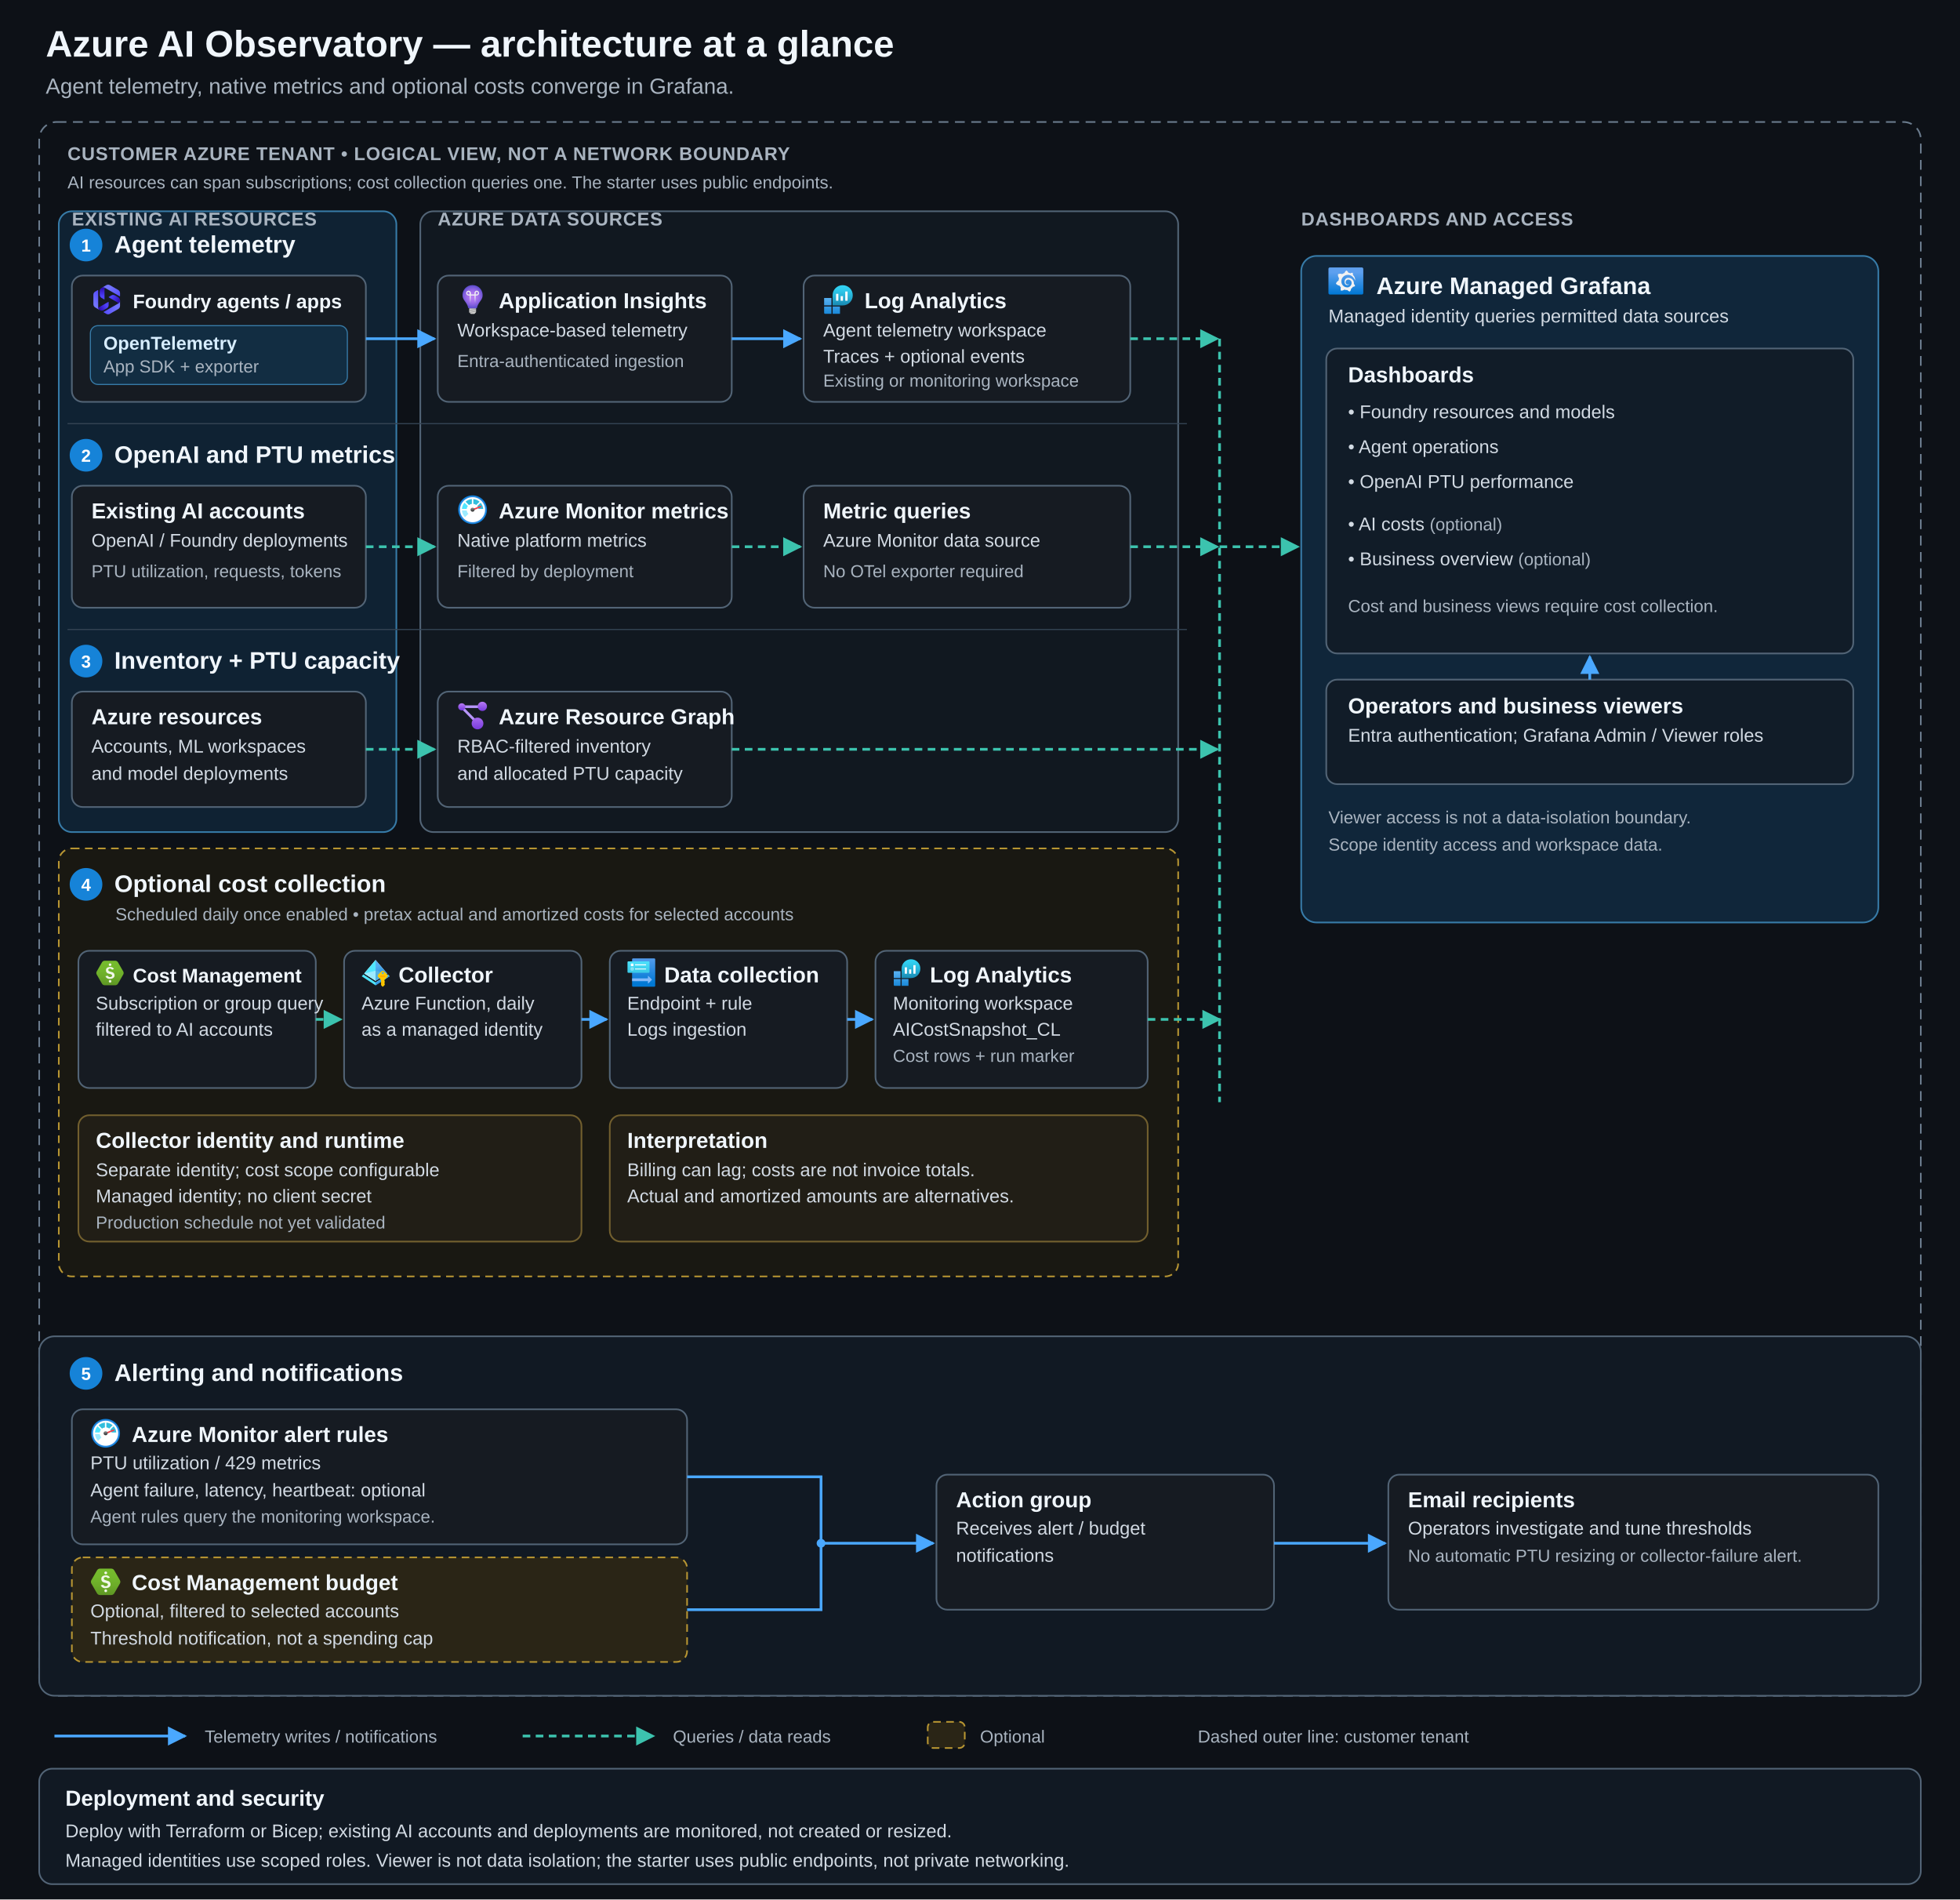
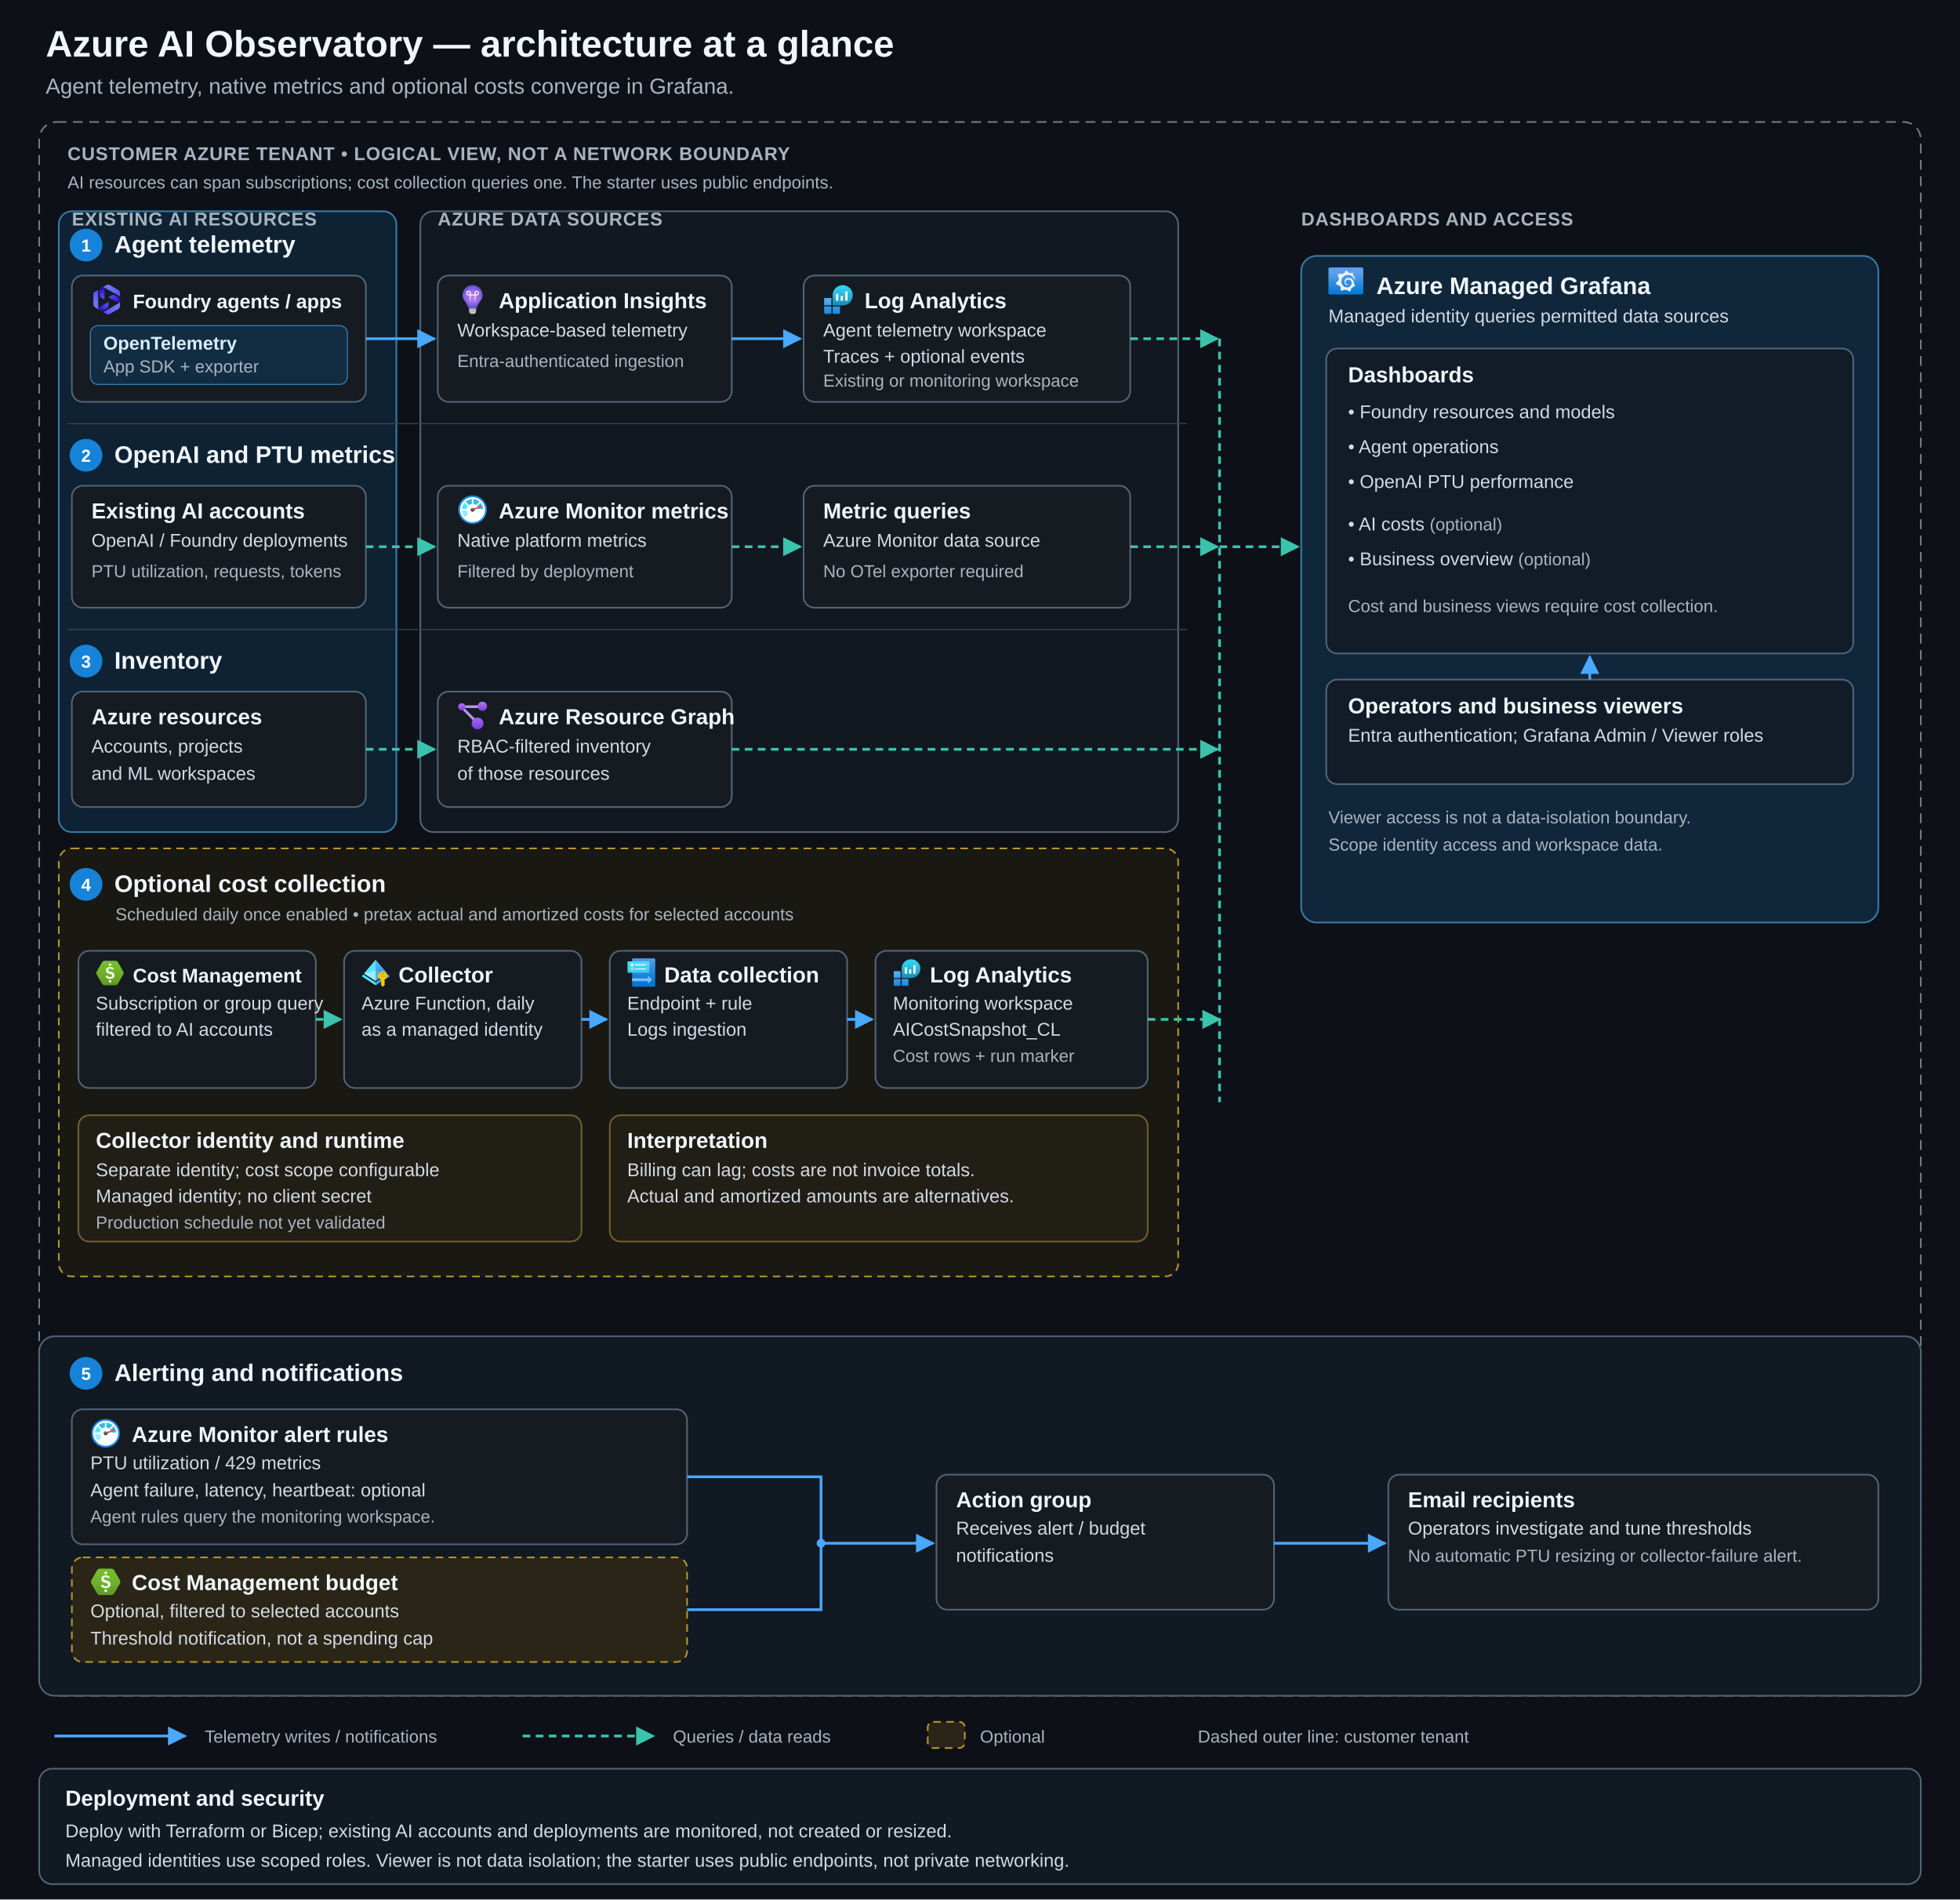
<svg xmlns="http://www.w3.org/2000/svg" width="1800" height="1744" viewBox="0 0 1800 1744" role="img" aria-labelledby="title description" style="max-width:100%;height:auto">
  <defs>
    <marker id="arrow" viewBox="0 0 10 10" refX="9" refY="5" markerWidth="7" markerHeight="7" orient="auto">
      <path d="M0 0L10 5L0 10z" fill="#4aa8ff" />
    </marker>
    <marker id="arrow-teal" viewBox="0 0 10 10" refX="9" refY="5" markerWidth="7" markerHeight="7" orient="auto">
      <path d="M0 0L10 5L0 10z" fill="#3cc3ae" />
    </marker>
    <style>
      text { font-family: "Segoe UI", Arial, sans-serif; fill: #f0f6fc; }
      .title { font-size: 34px; font-weight: 600; }
      .subtitle { font-size: 20px; fill: #a9b4c0; }
      .section { font-size: 22px; font-weight: 600; }
      .section-small { font-size: 17px; font-weight: 700; fill: #a9b4c0; letter-spacing: 0.6px; }
      .name { font-size: 20px; font-weight: 600; }
      .body { font-size: 17px; fill: #d2dae3; }
      .small { font-size: 16px; fill: #a9b4c0; }
      .label { font-size: 15px; font-weight: 600; fill: #a9b4c0; }
      .num { font-size: 16px; font-weight: 700; fill: #fff; text-anchor: middle; }
      .box { fill: #161b22; stroke: #526476; stroke-width: 1.5; }
      .source-group { fill: #0f2233; stroke: #377ba8; stroke-width: 1.5; }
      .data-group { fill: #111820; stroke: #526476; stroke-width: 1.5; }
      .optional { fill: #2a2516; stroke: #b79532; stroke-width: 1.5; stroke-dasharray: 7 5; }
      .flow { fill: none; stroke: #4aa8ff; stroke-width: 2.5; marker-end: url(#arrow); }
      .data { fill: none; stroke: #3cc3ae; stroke-width: 2.5; stroke-dasharray: 7 5; marker-end: url(#arrow-teal); }
      .bus { fill: none; stroke: #3cc3ae; stroke-width: 2.5; stroke-dasharray: 7 5; }
      .divider { stroke: #344454; stroke-width: 1; }
    </style>
  </defs>
  <rect width="1800" height="1744" fill="#0d1117" />
  <text x="42" y="52" class="title">Azure AI Observatory — architecture at a glance</text>
  <text x="42" y="86" class="subtitle">Agent telemetry, native metrics and optional costs converge in Grafana.</text>
  <rect x="36" y="112" width="1728" height="1445" rx="16" fill="#0d1117" stroke="#6b7c8e" stroke-width="1.5" stroke-dasharray="9 6" />
  <text x="62" y="147" class="section-small">CUSTOMER AZURE TENANT • LOGICAL VIEW, NOT A NETWORK BOUNDARY</text>
  <text x="62" y="173" class="small">AI resources can span subscriptions; cost collection queries one. The starter uses public endpoints.</text>
  <rect x="54" y="194" width="310" height="570" rx="12" class="source-group" />
  <rect x="386" y="194" width="696" height="570" rx="12" class="data-group" />
  <text x="66" y="207" class="section-small">EXISTING AI RESOURCES</text>
  <text x="402" y="207" class="section-small">AZURE DATA SOURCES</text>
  <text x="1195" y="207" class="section-small">DASHBOARDS AND ACCESS</text>
  <circle cx="79" cy="225" r="15" fill="#1683d8" />
  <text x="79" y="231" class="num">1</text>
  <text x="105" y="232" class="section">Agent telemetry</text>
  <rect x="66" y="253" width="270" height="116" rx="10" class="box" />
  <svg id="azure-icon-1-uuid-f9dbb74c-bb65-44f5-a0f2-185541c8f2e3" viewBox="0 0 18 18" x="84" y="261" width="28" height="28" aria-hidden="true">
    <defs>
      <linearGradient id="azure-icon-1-uuid-c41a1b5d-c3ee-4413-bef2-f5a072ba936e" x1="7.28" y1="272.84" x2=".39" y2="267.87" gradientTransform="translate(0 280) scale(1 -1)" gradientUnits="userSpaceOnUse">
        <stop offset="0" stop-color="#4f42fd" />
        <stop offset=".8" stop-color="#7274ff" />
      </linearGradient>
      <linearGradient id="azure-icon-1-uuid-7a8397bb-f82e-4b4e-8fb1-c49dc20eae52" x1="10.19" y1="268.41" x2="4.38" y2="265.16" gradientTransform="translate(0 280) scale(1 -1)" gradientUnits="userSpaceOnUse">
        <stop offset=".25" stop-color="#4f42fd" />
        <stop offset="1" stop-color="#2c08ac" />
      </linearGradient>
      <linearGradient id="azure-icon-1-uuid-364cb38b-25e6-4d45-a5f3-7f7567cf1947" x1="17.43" y1="267.02" x2="5.08" y2="264.98" gradientTransform="translate(0 280) scale(1 -1)" gradientUnits="userSpaceOnUse">
        <stop offset=".2" stop-color="#7274ff" />
        <stop offset="1" stop-color="#4f42fd" />
      </linearGradient>
      <linearGradient id="azure-icon-1-uuid-fb32e334-867d-4ede-bed1-56aecae762cb" x1="10.15" y1="273.41" x2="16.87" y2="269.71" gradientTransform="translate(0 280) scale(1 -1)" gradientUnits="userSpaceOnUse">
        <stop offset=".25" stop-color="#4f42fd" />
        <stop offset="1" stop-color="#2c08ac" />
      </linearGradient>
      <linearGradient id="azure-icon-1-uuid-257bedeb-cb4e-48ec-978d-667d943d4887" x1="17.68" y1="270.57" x2="8.68" y2="279.43" gradientTransform="translate(0 280) scale(1 -1)" gradientUnits="userSpaceOnUse">
        <stop offset="0" stop-color="#4f42fd" />
        <stop offset=".8" stop-color="#7274ff" />
      </linearGradient>
      <linearGradient id="azure-icon-1-uuid-d24b3f2b-55bd-4731-8d82-2ccb3a949da7" x1="6.64" y1="271.02" x2="6.64" y2="278.12" gradientTransform="translate(0 280) scale(1 -1)" gradientUnits="userSpaceOnUse">
        <stop offset=".25" stop-color="#4f42fd" />
        <stop offset="1" stop-color="#2c08ac" />
      </linearGradient>
    </defs>
    <path d="M5.02,15.31l-2.82-1.63c-.66-.38-1.06-1.08-1.06-1.83v-5.69c0-.76.4-1.46,1.06-1.83l1.53-.88c.1-.06.24.01.24.14v9.91c0,.37.1.73.28,1.04.18.32.45.59.78.78h0Z" fill="url(#azure-icon-1-uuid-c41a1b5d-c3ee-4413-bef2-f5a072ba936e)" />
    <path d="M10.14,10.59v1.76c0,.76-.4,1.46-1.06,1.83l-1.94,1.12c-.65.38-1.46.38-2.12,0-.33-.19-.59-.46-.78-.78-.18-.31-.28-.67-.28-1.04v-.42c0,.36.39.59.71.4l5.23-3.02c.1-.06.24.01.24.14Z" fill="url(#azure-icon-1-uuid-7a8397bb-f82e-4b4e-8fb1-c49dc20eae52)" />
    <path d="M16.86,9.53v3.26c0,.76-.4,1.46-1.06,1.83l-4.93,2.84c-.65.38-1.46.38-2.12,0l-1.53-.88c-.1-.06-.1-.21,0-.27l8.59-4.96c.32-.19.58-.45.76-.77.18-.32.28-.68.28-1.06Z" fill="url(#azure-icon-1-uuid-364cb38b-25e6-4d45-a5f3-7f7567cf1947)" />
    <path d="M10.22,7.46l1.53-.88c.65-.38,1.46-.38,2.12,0l1.94,1.12c.65.38,1.06,1.08,1.06,1.83,0,.38-.1.74-.28,1.06-.18.31-.44.58-.76.77l-.36.21c.31-.18.31-.63,0-.81l-5.23-3.02c-.1-.06-.1-.21,0-.27Z" fill="url(#azure-icon-1-uuid-fb32e334-867d-4ede-bed1-56aecae762cb)" />
    <path d="M5.94,2.16l2.82-1.63c.66-.38,1.46-.38,2.12,0l4.93,2.84c.65.38,1.06,1.08,1.06,1.83v1.76c0,.12-.13.2-.24.14L8.04,2.16c-.32-.18-.68-.28-1.05-.28-.37,0-.73.09-1.06.28h0Z" fill="url(#azure-icon-1-uuid-257bedeb-cb4e-48ec-978d-667d943d4887)" />
    <path d="M7.47,8.95l-1.53-.88c-.66-.38-1.06-1.08-1.06-1.83v-2.24c0-.76.4-1.46,1.06-1.83.33-.19.69-.28,1.06-.28s.72.09,1.04.28l.36.21c-.31-.18-.7.05-.7.41v6.04c0,.12-.13.2-.24.14h0Z" fill="url(#azure-icon-1-uuid-d24b3f2b-55bd-4731-8d82-2ccb3a949da7)" />
  </svg>
  <text x="122" y="283" class="name" style="font-size:18px">Foundry agents / apps</text>
  <rect x="83" y="299" width="236" height="54" rx="7" fill="#122d42" stroke="#377ba8" />
  <text x="95" y="321" class="body" style="font-weight:600;fill:#d7edff">OpenTelemetry</text>
  <text x="95" y="342" class="small">App SDK + exporter</text>
  <rect x="402" y="253" width="270" height="116" rx="10" class="box" />
  <svg id="azure-icon-2-b6f6d99e-f330-481d-836f-ea58cc42217f" viewBox="0 0 18 18" x="420" y="261" width="28" height="28" aria-hidden="true">
    <defs>
      <radialGradient id="azure-icon-2-a7a1c431-6c6d-4a8f-9a69-8da437e5b0c5" cx="9" cy="7.35" r="6.42" gradientUnits="userSpaceOnUse">
        <stop offset="0" stop-color="#b77af4" />
        <stop offset="0.21" stop-color="#b378f2" />
        <stop offset="0.43" stop-color="#a672ed" />
        <stop offset="0.65" stop-color="#9267e4" />
        <stop offset="0.88" stop-color="#7559d8" />
        <stop offset="1" stop-color="#624fd0" />
      </radialGradient>
      <linearGradient id="azure-icon-2-ec0c4f0d-5c8e-4882-96a1-89d61808eb49" x1="9.02" y1="3.91" x2="9.08" y2="11.49" gradientUnits="userSpaceOnUse">
        <stop offset="0" stop-color="#f2f2f2" />
        <stop offset="0.23" stop-color="#f1f1f2" stop-opacity="0.99" />
        <stop offset="0.37" stop-color="#ededf1" stop-opacity="0.95" />
        <stop offset="0.48" stop-color="#e7e5f0" stop-opacity="0.89" />
        <stop offset="0.58" stop-color="#dedbee" stop-opacity="0.81" />
        <stop offset="0.67" stop-color="#d3ceeb" stop-opacity="0.7" />
        <stop offset="0.76" stop-color="#c4bee8" stop-opacity="0.57" />
        <stop offset="0.84" stop-color="#b4abe5" stop-opacity="0.41" />
        <stop offset="0.92" stop-color="#a095e1" stop-opacity="0.22" />
        <stop offset="0.99" stop-color="#8b7ddc" stop-opacity="0.02" />
        <stop offset="1" stop-color="#897bdc" stop-opacity="0" />
      </linearGradient>
    </defs>
    <path d="M10.23,17.39l.81-.87V14.2H7v2.32l.81.87A.32.32,0,0,0,8,17.5h2A.32.32,0,0,0,10.23,17.39Z" fill="#cecece" />
    <path d="M9,.5A5.89,5.89,0,0,0,3.09,7.07c.27,2.47,2.62,3.62,3.29,6.75a.49.49,0,0,0,.47.38h4.3a.49.49,0,0,0,.47-.38c.67-3.13,3-4.28,3.29-6.75A5.89,5.89,0,0,0,9,.5ZM7,14.2" fill="url(#azure-icon-2-a7a1c431-6c6d-4a8f-9a69-8da437e5b0c5)" />
    <path d="M11.46,3.79a1.4,1.4,0,0,0-1.35,1.44V6H8V5.23A1.41,1.41,0,0,0,6.59,3.79,1.4,1.4,0,0,0,5.24,5.23,1.41,1.41,0,0,0,6.59,6.68h.64v6a.36.36,0,0,0,.72,0v-6h2.16v6a.36.36,0,1,0,.72,0v-6h.63a1.4,1.4,0,0,0,1.35-1.45A1.4,1.4,0,0,0,11.46,3.79ZM7.23,6H6.55a.74.74,0,0,1-.68-.77.74.74,0,0,1,.68-.77.74.74,0,0,1,.68.77Zm4.28,0h-.68V5.19a.68.68,0,1,1,1.35,0A.73.73,0,0,1,11.51,6Z" fill="url(#azure-icon-2-ec0c4f0d-5c8e-4882-96a1-89d61808eb49)" />
    <polygon points="6.96 15.8 11.04 15.01 11.04 14.56 6.96 15.36 6.96 15.8" fill="#999" />
    <polygon points="11.04 16.11 11.04 15.67 6.96 16.48 6.96 16.52 7.27 16.86 11.04 16.11" fill="#999" />
  </svg>
  <text x="458" y="283" class="name">Application Insights</text>
  <text x="420" y="309" class="body">Workspace-based telemetry</text>
  <text x="420" y="337" class="small">Entra-authenticated ingestion</text>
  <rect x="738" y="253" width="300" height="116" rx="10" class="box" />
  <svg id="azure-icon-3-b388e944-5509-49c9-84d7-f38bffa995b2" viewBox="0 0 18 18" x="756" y="261" width="28" height="28" aria-hidden="true">
    <defs>
      <linearGradient id="azure-icon-3-a997e203-1d7d-4cb9-b131-5dc44e029b46" x1="5.23" y1="17.45" x2="5.23" y2="8.09" gradientUnits="userSpaceOnUse">
        <stop offset="0" stop-color="#1988d9" />
        <stop offset="0.9" stop-color="#54aef0" />
      </linearGradient>
      <linearGradient id="azure-icon-3-e122e9d8-aee5-4f1a-a60e-b1eae355daa5" x1="11.5" y1="12.45" x2="11.5" y2="0.55" gradientUnits="userSpaceOnUse">
        <stop offset="0" stop-color="#198ab3" />
        <stop offset="0.01" stop-color="#198bb4" />
        <stop offset="0.44" stop-color="#27b2d7" />
        <stop offset="0.79" stop-color="#2fcbed" />
        <stop offset="1" stop-color="#32d4f5" />
      </linearGradient>
    </defs>
    <path d="M5.59,13.13H9.91v4.32H5.59ZM1.15,17.45H4.87V13.13H.55v3.72A.6.6,0,0,0,1.15,17.45Zm-.6-5H4.87V8.09H.55Z" fill="url(#azure-icon-3-a997e203-1d7d-4cb9-b131-5dc44e029b46)" />
    <path d="M11.5.55a5.89,5.89,0,0,1,5.95,6,5.89,5.89,0,0,1-5.95,5.95H5.55V6.5A5.89,5.89,0,0,1,11.5.55Z" fill-rule="evenodd" fill="url(#azure-icon-3-e122e9d8-aee5-4f1a-a60e-b1eae355daa5)" />
    <rect x="7.59" y="5.65" width="1.36" height="4.08" fill="#fff" />
    <rect x="10.31" y="7.01" width="1.36" height="2.72" fill="#fff" />
    <rect x="13.03" y="4.29" width="1.36" height="5.44" fill="#fff" />
  </svg>
  <text x="794" y="283" class="name">Log Analytics</text>
  <text x="756" y="309" class="body">Agent telemetry workspace</text>
  <text x="756" y="333" class="body">Traces + optional events</text>
  <text x="756" y="355" class="small">Existing or monitoring workspace</text>
  <path d="M336 311H399" class="flow" />
  <path d="M672 311H735" class="flow" />
  <path d="M1038 311H1118" class="data" />
  <line x1="62" y1="389" x2="1090" y2="389" class="divider" />
  <circle cx="79" cy="418" r="15" fill="#1683d8" />
  <text x="79" y="424" class="num">2</text>
  <text x="105" y="425" class="section">OpenAI and PTU metrics</text>
  <rect x="66" y="446" width="270" height="112" rx="10" class="box" />
  <text x="84" y="476" class="name">Existing AI accounts</text>
  <text x="84" y="502" class="body">OpenAI / Foundry deployments</text>
  <text x="84" y="530" class="small">PTU utilization, requests, tokens</text>
  <rect x="402" y="446" width="270" height="112" rx="10" class="box" />
  <svg id="azure-icon-4-e4e764cd-2e73-472f-b88a-bf8bfc2c2994" viewBox="0 0 18 18" x="420" y="454" width="28" height="28" aria-hidden="true">
    <defs>
      <radialGradient id="azure-icon-4-ac8b32da-30ca-4b92-8d0f-8d2d5ef278a0" cx="5.72" cy="7.45" r="8.42" gradientTransform="translate(3.23 1.51) scale(1.01 1.01)" gradientUnits="userSpaceOnUse">
        <stop offset="0.18" stop-color="#5ea0ef" />
        <stop offset="0.56" stop-color="#5c9fee" />
        <stop offset="0.69" stop-color="#559ced" />
        <stop offset="0.78" stop-color="#4a97e9" />
        <stop offset="0.86" stop-color="#3990e4" />
        <stop offset="0.93" stop-color="#2387de" />
        <stop offset="0.99" stop-color="#087bd6" />
        <stop offset="1" stop-color="#0078d4" />
      </radialGradient>
      <radialGradient id="azure-icon-4-a9954820-cb38-4943-9842-f0a568d2b015" cx="28.18" cy="202.29" r="2.7" gradientTransform="translate(-17.77 -185.01) scale(0.95)" gradientUnits="userSpaceOnUse">
        <stop offset="0.19" stop-color="#8c8e90" />
        <stop offset="0.35" stop-color="#848688" />
        <stop offset="0.6" stop-color="#6e7071" />
        <stop offset="0.91" stop-color="#4a4b4c" />
        <stop offset="1" stop-color="#3e3f3f" />
      </radialGradient>
    </defs>
    <ellipse cx="9" cy="9" rx="8.5" ry="8.47" fill="url(#azure-icon-4-ac8b32da-30ca-4b92-8d0f-8d2d5ef278a0)" />
    <ellipse cx="9" cy="9" rx="7.4" ry="7.37" fill="#fff" />
    <path d="M2.72,9.44a6.24,6.24,0,0,0,1.82,4l2-2a3.53,3.53,0,0,1-1-2Z" fill="#9cebff" />
    <path d="M13.13,4.27A6.25,6.25,0,0,0,9.44,2.74V5.53a3.41,3.41,0,0,1,1.71.7Z" fill="#32bedd" />
    <path d="M4.87,4.27l2,2a3.41,3.41,0,0,1,1.71-.7V2.74A6.25,6.25,0,0,0,4.87,4.27Z" fill="#32bedd" />
    <path d="M11.78,6.85a3.6,3.6,0,0,1,.71,1.71h2.79a6.16,6.16,0,0,0-1.53-3.67Z" fill="#32bedd" />
    <path d="M6.22,6.85l-2-2A6.16,6.16,0,0,0,2.72,8.56H5.51A3.6,3.6,0,0,1,6.22,6.85Z" fill="#50e6ff" />
    <path d="M14.14,7a.45.45,0,0,0-.57-.25L9.45,8.41l.32.81,4.12-1.63A.44.44,0,0,0,14.14,7Z" fill="#f04049" />
    <ellipse cx="9" cy="9" rx="1.2" ry="1.2" fill="url(#azure-icon-4-a9954820-cb38-4943-9842-f0a568d2b015)" />
  </svg>
  <text x="458" y="476" class="name">Azure Monitor metrics</text>
  <text x="420" y="502" class="body">Native platform metrics</text>
  <text x="420" y="530" class="small">Filtered by deployment</text>
  <rect x="738" y="446" width="300" height="112" rx="10" class="box" />
  <text x="756" y="476" class="name">Metric queries</text>
  <text x="756" y="502" class="body">Azure Monitor data source</text>
  <text x="756" y="530" class="small">No OTel exporter required</text>
  <path d="M336 502H399" class="data" />
  <path d="M672 502H735" class="data" />
  <path d="M1038 502H1118" class="data" />
  <line x1="62" y1="578" x2="1090" y2="578" class="divider" />
  <circle cx="79" cy="607" r="15" fill="#1683d8" />
  <text x="79" y="613" class="num">3</text>
-   <text x="105" y="614" class="section">Inventory + PTU capacity</text>
+   <text x="105" y="614" class="section">Inventory</text>
  <rect x="66" y="635" width="270" height="106" rx="10" class="box" />
  <text x="84" y="665" class="name">Azure resources</text>
-   <text x="84" y="691" class="body">Accounts, ML workspaces</text>
-   <text x="84" y="716" class="body">and model deployments</text>
+   <text x="84" y="691" class="body">Accounts, projects</text>
+   <text x="84" y="716" class="body">and ML workspaces</text>
  <rect x="402" y="635" width="270" height="106" rx="10" class="box" />
  <svg id="azure-icon-5-a5043521-e54b-4e71-96d7-f0f67d7a7413" viewBox="0 0 18 18" x="420" y="643" width="28" height="28" aria-hidden="true">
    <defs>
      <linearGradient id="azure-icon-5-aaf70b12-8383-43d3-8674-d08878f903d1" x1="2.63" y1="5.99" x2="2.63" y2="1.75" gradientUnits="userSpaceOnUse">
        <stop offset="0" stop-color="#773adc" />
        <stop offset="1" stop-color="#b77af4" />
      </linearGradient>
      <linearGradient id="azure-icon-5-ac810344-4e2d-4dad-99ba-9567b44e7523" x1="14.76" y1="6.31" x2="14.76" y2="0.85" gradientUnits="userSpaceOnUse">
        <stop offset="0" stop-color="#773adc" />
        <stop offset="1" stop-color="#b77af4" />
      </linearGradient>
      <linearGradient id="azure-icon-5-b4b36432-ae36-466e-9abd-a30eb14585d3" x1="11.92" y1="17.27" x2="11.92" y2="7.71" gradientUnits="userSpaceOnUse">
        <stop offset="0" stop-color="#773adc" />
        <stop offset="1" stop-color="#b77af4" />
      </linearGradient>
    </defs>
    <path d="M11.56,14.24,1.79,4.35A.77.77,0,0,1,2.34,3H14.76V4.58H4.19l8.47,8.58Z" fill="#b796f9" />
    <ellipse cx="2.63" cy="3.87" rx="2.13" ry="2.12" fill="url(#azure-icon-5-aaf70b12-8383-43d3-8674-d08878f903d1)" />
    <ellipse cx="14.76" cy="3.58" rx="2.74" ry="2.73" fill="url(#azure-icon-5-ac810344-4e2d-4dad-99ba-9567b44e7523)" />
    <ellipse cx="11.92" cy="13.69" rx="3.47" ry="3.46" fill="url(#azure-icon-5-b4b36432-ae36-466e-9abd-a30eb14585d3)" />
  </svg>
  <text x="458" y="665" class="name">Azure Resource Graph</text>
  <text x="420" y="691" class="body">RBAC-filtered inventory</text>
-   <text x="420" y="716" class="body">and allocated PTU capacity</text>
+   <text x="420" y="716" class="body">of those resources</text>
  <path d="M336 688H399" class="data" />
  <path d="M672 688H1118" class="data" />
  <path d="M1120 311V1012" class="bus" />
  <path d="M1120 502H1192" class="data" />
  <rect x="1195" y="235" width="530" height="612" rx="14" fill="#10263a" stroke="#377ba8" stroke-width="1.5" />
  <svg viewBox="0 0 18 18" x="1220" y="242" width="32" height="32" aria-hidden="true">
    <defs>
      <linearGradient id="azure-icon-6-a4ccd0c3-fde6-4875-800b-333de0a25cb9" x1="9" y1="2" x2="9" y2="16" gradientUnits="userSpaceOnUse">
        <stop offset="0.18" stop-color="#5ea0ef" />
        <stop offset="1" stop-color="#0078d4" />
      </linearGradient>
    </defs>
    <g id="azure-icon-6-e0962381-da5c-47a2-ae4c-adf850116f2b">
      <g>
        <rect y="2" width="18" height="14" rx="0.76" fill="url(#azure-icon-6-a4ccd0c3-fde6-4875-800b-333de0a25cb9)" />
        <path d="M8.318,4.81s-.004.016-.009.043a3.97,3.97,0,0,0-1.213.573A2.829,2.829,0,0,0,4.934,5.5a3.092,3.092,0,0,0,.559,2.097A5.249,5.249,0,0,0,5.218,8.789a2.797,2.797,0,0,0-1.354,1.573,2.979,2.979,0,0,0,1.888,1.065l.003-.002a4.409,4.409,0,0,0,.668.903,2.348,2.348,0,0,0,.045,1.665,2.708,2.708,0,0,0,1.742-.531,4.385,4.385,0,0,0,1.587.223,1.952,1.952,0,0,0,1.262.746,2.011,2.011,0,0,0,.605-1.33h0l-.001-.027h0l-.002-.028a3.514,3.514,0,0,0,.984-1.041,1.6,1.6,0,0,0,1.103-.401,1.682,1.682,0,0,0-.572-1.065h0l-.016-.011h0l-.014-.009a2.808,2.808,0,0,0-2.852-3.153c-2.835-.103-2.531,4.888.284,3.512.173-.416-.484.024-.662-.069A1.168,1.168,0,0,1,8.834,9.58a1.47,1.47,0,0,1,2.255-1.1c1.883,1.053.537,3.992-1.429,3.827.014,0-.002,0-.002-.001a3.067,3.067,0,0,1-2.99-3.049A3.306,3.306,0,0,1,9.867,5.844C11.784,5.662,13.24,7.22,13.785,8.831a3.441,3.441,0,0,0-1.134-2.95,1.581,1.581,0,0,0-.186-1.134,1.68,1.68,0,0,0-1.094.281,4.253,4.253,0,0,0-1.095-.304A2.033,2.033,0,0,0,9.29,3.57a2.157,2.157,0,0,0-.972,1.24" fill="#f2f2f2" />
      </g>
    </g>
  </svg>
  <text x="1264" y="270" class="section">Azure Managed Grafana</text>
  <text x="1220" y="296" class="body">Managed identity queries permitted data sources</text>
  <rect x="1218" y="320" width="484" height="280" rx="10" fill="#111c28" stroke="#526476" stroke-width="1.5" />
  <text x="1238" y="351" class="name">Dashboards</text>
  <text x="1238" y="384" class="body">• Foundry resources and models</text>
  <text x="1238" y="416" class="body">• Agent operations</text>
  <text x="1238" y="448" class="body">• OpenAI PTU performance</text>
  <text x="1238" y="487" class="body">• AI costs <tspan class="small">(optional)</tspan>
  </text>
  <text x="1238" y="519" class="body">• Business overview <tspan class="small">(optional)</tspan>
  </text>
  <text x="1238" y="562" class="small">Cost and business views require cost collection.</text>
  <rect x="1218" y="624" width="484" height="96" rx="10" fill="#111c28" stroke="#526476" stroke-width="1.5" />
  <path d="M1460 624V603" class="flow" />
  <text x="1238" y="655" class="name">Operators and business viewers</text>
  <text x="1238" y="681" class="body">Entra authentication; Grafana Admin / Viewer roles</text>
  <text x="1220" y="756" class="small">Viewer access is not a data-isolation boundary.</text>
  <text x="1220" y="781" class="small">Scope identity access and workspace data.</text>
  <rect x="54" y="779" width="1028" height="393" rx="12" fill="#191812" stroke="#b79532" stroke-width="1.5" stroke-dasharray="7 5" />
  <circle cx="79" cy="812" r="15" fill="#1683d8" />
  <text x="79" y="818" class="num">4</text>
  <text x="105" y="819" class="section">Optional cost collection</text>
  <text x="106" y="845" class="small">Scheduled daily once enabled • pretax actual and amortized costs for selected accounts</text>
  <rect x="72" y="873" width="218" height="126" rx="10" class="box" />
  <svg id="azure-icon-7-e00fef30-156c-4930-8b65-3a593543aa1d" viewBox="0 0 18 18" x="88" y="880" width="26" height="26" aria-hidden="true">
    <defs>
      <linearGradient id="azure-icon-7-a45ba9b5-2e08-4c39-8916-0bab184f06e9" x1="9" y1="1.48" x2="9" y2="17.07" gradientUnits="userSpaceOnUse">
        <stop offset="0" stop-color="#76bc2d" />
        <stop offset="0.32" stop-color="#73b82c" />
        <stop offset="0.65" stop-color="#6cab29" />
        <stop offset="0.99" stop-color="#5e9724" />
        <stop offset="1" stop-color="#5e9624" />
      </linearGradient>
      <linearGradient id="azure-icon-7-e74e2f36-f70f-4351-9609-a084522a8ba7" x1="6.13" y1="9.28" x2="11.87" y2="9.28" gradientUnits="userSpaceOnUse">
        <stop offset="0" stop-color="#fff" />
        <stop offset="1" stop-color="#fff" />
      </linearGradient>
    </defs>
    <path d="M12.35,1.48H5.65a2,2,0,0,0-1.73,1L.58,8.28a2,2,0,0,0,0,2l3.34,5.79a2,2,0,0,0,1.73,1h6.7a2,2,0,0,0,1.73-1l3.34-5.79a2,2,0,0,0,0-2l-3.34-5.8A2,2,0,0,0,12.35,1.48Z" fill="url(#azure-icon-7-a45ba9b5-2e08-4c39-8916-0bab184f06e9)" />
    <path d="M9.07,4.81A.82.82,0,0,1,8.25,4,.82.82,0,0,1,9.89,4,.82.82,0,0,1,9.07,4.81Zm-.82,9.75a.82.82,0,1,0,1.64,0,.82.82,0,0,0-1.64,0Zm.84-2.7A1.5,1.5,0,0,1,7.58,11l-1.45.28A2.68,2.68,0,0,0,9,13c1.69,0,2.91-.89,2.91-2.13a2.07,2.07,0,0,0-1.12-2A13,13,0,0,0,9,8.33c-.67-.16-1.1-.53-1.1-1A1,1,0,0,1,9,6.46a1.4,1.4,0,0,1,1.29.69l1.25-.4A2.56,2.56,0,0,0,9,5.45c-1.18,0-2.55.52-2.55,2,0,1.81,1.11,2.17,2.69,2.48.37.07,1.23.32,1.23,1C10.33,11.31,10,11.86,9.09,11.86Z" opacity="0.9" fill="url(#azure-icon-7-e74e2f36-f70f-4351-9609-a084522a8ba7)" />
  </svg>
  <text x="122" y="902" class="name" style="font-size:18px">Cost Management</text>
  <text x="88" y="927" class="body">Subscription or group query</text>
  <text x="88" y="951" class="body">filtered to AI accounts</text>
  <rect x="316" y="873" width="218" height="126" rx="10" class="box" />
  <svg id="azure-icon-13-f807cdde-18f2-4574-ba14-f0b1eef94a4a" viewBox="0 0 18 18" x="332" y="880" width="26" height="26" aria-hidden="true">
    <defs>
      <linearGradient id="azure-icon-13-bb67b154-af8f-4a53-a9ce-aa046b9398e9" x1="13.18" y1="13.01" x2="8.63" y2="4.38" gradientUnits="userSpaceOnUse">
        <stop offset="0" stop-color="#1988d9" />
        <stop offset="0.9" stop-color="#54aef0" />
      </linearGradient>
      <linearGradient id="azure-icon-13-a47d7138-084a-471d-8d63-744e75b9e8a3" x1="11.22" y1="10.5" x2="14.37" y2="15.93" gradientUnits="userSpaceOnUse">
        <stop offset="0.1" stop-color="#54aef0" />
        <stop offset="0.29" stop-color="#4fabee" />
        <stop offset="0.51" stop-color="#41a2e9" />
        <stop offset="0.74" stop-color="#2a93e0" />
        <stop offset="0.88" stop-color="#1988d9" />
      </linearGradient>
    </defs>
    <g>
      <polygon points="1.15 10.22 8.93 15.27 16.85 10.21 17.85 11.36 8.93 17.11 0.15 11.37 1.15 10.22" fill="#50e6ff" />
      <polygon points="1.73 9.58 8.93 1 16.28 9.59 8.93 14.23 1.73 9.58" fill="#fff" />
      <polygon points="8.93 1 8.93 14.23 1.73 9.58 8.93 1" fill="#50e6ff" />
      <polygon points="8.93 1 8.93 14.23 16.28 9.59 8.93 1" fill="url(#azure-icon-13-bb67b154-af8f-4a53-a9ce-aa046b9398e9)" />
      <polygon points="8.93 7.83 16.28 9.59 8.93 14.23 8.93 7.83" fill="#53b1e0" />
      <polygon points="8.93 14.23 1.73 9.58 8.93 7.83 8.93 14.23" fill="#9cebff" />
      <polygon points="8.93 17.11 17.85 11.36 16.85 10.21 8.93 15.27 8.93 17.11" fill="url(#azure-icon-13-a47d7138-084a-471d-8d63-744e75b9e8a3)" />
      <g>
        <path d="M16.32,11.88a1.16,1.16,0,0,0,0-1.65h0l-2-2a1.16,1.16,0,0,0-1.64,0h0l-2,2a1.18,1.18,0,0,0,0,1.65l1.67,1.67a.32.32,0,0,1,.09.23v3.1a.36.36,0,0,0,.12.28l.76.76a.25.25,0,0,0,.37,0l.73-.73h0l.44-.44a.15.15,0,0,0,0-.21l-.31-.31a.16.16,0,0,1,0-.24l.31-.31a.16.16,0,0,0,0-.22l-.31-.31a.15.15,0,0,1,0-.23l.31-.32a.15.15,0,0,0,0-.21l-.44-.44v-.16ZM13.5,8.71a.66.66,0,1,1-.66.66.66.66,0,0,1,.66-.66Z" fill="#ffca00" />
        <path d="M13,17h0a.14.14,0,0,0,.24-.11V14.33a.16.16,0,0,0-.06-.13h0a.14.14,0,0,0-.22.13v2.51A.15.15,0,0,0,13,17Z" fill="#ff9300" opacity="0.75" />
        <rect x="11.9" y="10.9" width="3.29" height="0.39" rx="0.18" fill="#ff9300" opacity="0.75" />
        <rect x="11.9" y="11.53" width="3.29" height="0.39" rx="0.18" fill="#ff9300" opacity="0.75" />
      </g>
    </g>
  </svg>
  <text x="366" y="902" class="name">Collector</text>
  <text x="332" y="927" class="body">Azure Function, daily</text>
  <text x="332" y="951" class="body">as a managed identity</text>
  <rect x="560" y="873" width="218" height="126" rx="10" class="box" />
  <svg viewBox="0 0 18 18" x="576" y="880" width="26" height="26" aria-hidden="true">
    <defs>
      <linearGradient id="azure-icon-9-bbff16ce-7aad-4b86-8bb2-89788b5b99a6" x1="10.463" y1="15.888" x2="10.463" y2="-2.112" gradientUnits="userSpaceOnUse">
        <stop offset="0" stop-color="#0078d4" />
        <stop offset="1" stop-color="#5ea0ef" />
      </linearGradient>
      <linearGradient id="azure-icon-9-b0f3e3a3-1263-4ba0-98ae-dae6e73e6321" x1="7.179" y1="0.537" x2="7.179" y2="12.51" gradientUnits="userSpaceOnUse">
        <stop offset="0" stop-color="#50e6ff" />
        <stop offset="1" stop-color="#32bedd" />
      </linearGradient>
    </defs>
    <rect x="3.113" width="14.7" height="18" rx="0.6" fill="url(#azure-icon-9-bbff16ce-7aad-4b86-8bb2-89788b5b99a6)" />
    <rect x="0.187" y="1.867" width="13.985" height="7.291" rx="0.541" fill="url(#azure-icon-9-b0f3e3a3-1263-4ba0-98ae-dae6e73e6321)" />
    <path d="M11.887,4.423H5.069a.122.122,0,0,1-.124-.12V3.9a.123.123,0,0,1,.123-.123h6.818a.124.124,0,0,1,.124.123v.4a.122.122,0,0,1-.122.123Zm-7.9.291V3.488a.212.212,0,0,0-.212-.212H2.547a.212.212,0,0,0-.212.211h0V4.714a.211.211,0,0,0,.211.211H3.773a.211.211,0,0,0,.212-.211Z" fill="#fff" />
    <path d="M11.886,7.023H5.069A.124.124,0,0,1,4.945,6.9h0V6.494a.124.124,0,0,1,.124-.124h6.816a.125.125,0,0,1,.124.124v.4a.125.125,0,0,1-.123.125ZM3.68,6.194H2.657v1.02H3.68V6.194m.107-.321A.216.216,0,0,1,4,6.087V7.32a.214.214,0,0,1-.214.213H2.55a.213.213,0,0,1-.213-.213V6.083A.213.213,0,0,1,2.55,5.87Z" fill="#fff" opacity="0.8" />
    <path d="M13.382,11.108a.121.121,0,0,0-.084-.035.118.118,0,0,0-.117.119v1.365h0v.122H3.113v1.773H13.181v1.385a.118.118,0,0,0,.2.084L15.705,13.6l0,0a.117.117,0,0,0,0-.166Z" fill="#83b9f9" />​
</svg>
  <text x="610" y="902" class="name">Data collection</text>
  <text x="576" y="927" class="body">Endpoint + rule</text>
  <text x="576" y="951" class="body">Logs ingestion</text>
  <rect x="804" y="873" width="250" height="126" rx="10" class="box" />
  <svg id="azure-icon-10-b388e944-5509-49c9-84d7-f38bffa995b2" viewBox="0 0 18 18" x="820" y="880" width="26" height="26" aria-hidden="true">
    <defs>
      <linearGradient id="azure-icon-10-a997e203-1d7d-4cb9-b131-5dc44e029b46" x1="5.23" y1="17.45" x2="5.23" y2="8.09" gradientUnits="userSpaceOnUse">
        <stop offset="0" stop-color="#1988d9" />
        <stop offset="0.9" stop-color="#54aef0" />
      </linearGradient>
      <linearGradient id="azure-icon-10-e122e9d8-aee5-4f1a-a60e-b1eae355daa5" x1="11.5" y1="12.45" x2="11.5" y2="0.55" gradientUnits="userSpaceOnUse">
        <stop offset="0" stop-color="#198ab3" />
        <stop offset="0.01" stop-color="#198bb4" />
        <stop offset="0.44" stop-color="#27b2d7" />
        <stop offset="0.79" stop-color="#2fcbed" />
        <stop offset="1" stop-color="#32d4f5" />
      </linearGradient>
    </defs>
    <path d="M5.59,13.13H9.91v4.32H5.59ZM1.15,17.45H4.87V13.13H.55v3.72A.6.6,0,0,0,1.15,17.45Zm-.6-5H4.87V8.09H.55Z" fill="url(#azure-icon-10-a997e203-1d7d-4cb9-b131-5dc44e029b46)" />
    <path d="M11.5.55a5.89,5.89,0,0,1,5.95,6,5.89,5.89,0,0,1-5.95,5.95H5.55V6.5A5.89,5.89,0,0,1,11.5.55Z" fill-rule="evenodd" fill="url(#azure-icon-10-e122e9d8-aee5-4f1a-a60e-b1eae355daa5)" />
    <rect x="7.59" y="5.65" width="1.36" height="4.08" fill="#fff" />
    <rect x="10.31" y="7.01" width="1.36" height="2.72" fill="#fff" />
    <rect x="13.03" y="4.29" width="1.36" height="5.44" fill="#fff" />
  </svg>
  <text x="854" y="902" class="name">Log Analytics</text>
  <text x="820" y="927" class="body">Monitoring workspace</text>
  <text x="820" y="951" class="body">AICostSnapshot_CL</text>
  <text x="820" y="975" class="small">Cost rows + run marker</text>
  <path d="M290 936H313" class="data" />
  <path d="M534 936H557" class="flow" />
  <path d="M778 936H801" class="flow" />
  <path d="M1054 936H1120" class="data" />
  <rect x="72" y="1024" width="462" height="116" rx="10" fill="#211e16" stroke="#725f2e" stroke-width="1.5" />
  <text x="88" y="1054" class="name">Collector identity and runtime</text>
  <text x="88" y="1080" class="body">Separate identity; cost scope configurable</text>
  <text x="88" y="1104" class="body">Managed identity; no client secret</text>
  <text x="88" y="1128" class="small">Production schedule not yet validated</text>
  <rect x="560" y="1024" width="494" height="116" rx="10" fill="#211e16" stroke="#725f2e" stroke-width="1.5" />
  <text x="576" y="1054" class="name">Interpretation</text>
  <text x="576" y="1080" class="body">Billing can lag; costs are not invoice totals.</text>
  <text x="576" y="1104" class="body">Actual and amortized amounts are alternatives.</text>
  <rect x="36" y="1227" width="1728" height="330" rx="14" fill="#111923" stroke="#526476" stroke-width="1.5" />
  <circle cx="79" cy="1261" r="15" fill="#1683d8" />
  <text x="79" y="1267" class="num">5</text>
  <text x="105" y="1268" class="section">Alerting and notifications</text>
  <rect x="66" y="1294" width="565" height="124" rx="10" class="box" />
  <svg id="azure-icon-11-e4e764cd-2e73-472f-b88a-bf8bfc2c2994" viewBox="0 0 18 18" x="83" y="1302" width="28" height="28" aria-hidden="true">
    <defs>
      <radialGradient id="azure-icon-11-ac8b32da-30ca-4b92-8d0f-8d2d5ef278a0" cx="5.72" cy="7.45" r="8.42" gradientTransform="translate(3.23 1.51) scale(1.01 1.01)" gradientUnits="userSpaceOnUse">
        <stop offset="0.18" stop-color="#5ea0ef" />
        <stop offset="0.56" stop-color="#5c9fee" />
        <stop offset="0.69" stop-color="#559ced" />
        <stop offset="0.78" stop-color="#4a97e9" />
        <stop offset="0.86" stop-color="#3990e4" />
        <stop offset="0.93" stop-color="#2387de" />
        <stop offset="0.99" stop-color="#087bd6" />
        <stop offset="1" stop-color="#0078d4" />
      </radialGradient>
      <radialGradient id="azure-icon-11-a9954820-cb38-4943-9842-f0a568d2b015" cx="28.18" cy="202.29" r="2.7" gradientTransform="translate(-17.77 -185.01) scale(0.95)" gradientUnits="userSpaceOnUse">
        <stop offset="0.19" stop-color="#8c8e90" />
        <stop offset="0.35" stop-color="#848688" />
        <stop offset="0.6" stop-color="#6e7071" />
        <stop offset="0.91" stop-color="#4a4b4c" />
        <stop offset="1" stop-color="#3e3f3f" />
      </radialGradient>
    </defs>
    <ellipse cx="9" cy="9" rx="8.5" ry="8.47" fill="url(#azure-icon-11-ac8b32da-30ca-4b92-8d0f-8d2d5ef278a0)" />
    <ellipse cx="9" cy="9" rx="7.4" ry="7.37" fill="#fff" />
    <path d="M2.72,9.44a6.24,6.24,0,0,0,1.82,4l2-2a3.53,3.53,0,0,1-1-2Z" fill="#9cebff" />
    <path d="M13.13,4.27A6.25,6.25,0,0,0,9.44,2.74V5.53a3.41,3.41,0,0,1,1.71.7Z" fill="#32bedd" />
    <path d="M4.87,4.27l2,2a3.41,3.41,0,0,1,1.71-.7V2.74A6.25,6.25,0,0,0,4.87,4.27Z" fill="#32bedd" />
    <path d="M11.78,6.85a3.6,3.6,0,0,1,.71,1.71h2.79a6.16,6.16,0,0,0-1.53-3.67Z" fill="#32bedd" />
    <path d="M6.22,6.85l-2-2A6.16,6.16,0,0,0,2.72,8.56H5.51A3.6,3.6,0,0,1,6.22,6.85Z" fill="#50e6ff" />
    <path d="M14.14,7a.45.45,0,0,0-.57-.25L9.45,8.41l.32.81,4.12-1.63A.44.44,0,0,0,14.14,7Z" fill="#f04049" />
    <ellipse cx="9" cy="9" rx="1.2" ry="1.2" fill="url(#azure-icon-11-a9954820-cb38-4943-9842-f0a568d2b015)" />
  </svg>
  <text x="121" y="1324" class="name">Azure Monitor alert rules</text>
  <text x="83" y="1349" class="body">PTU utilization / 429 metrics</text>
  <text x="83" y="1374" class="body">Agent failure, latency, heartbeat: optional</text>
  <text x="83" y="1398" class="small">Agent rules query the monitoring workspace.</text>
  <rect x="66" y="1430" width="565" height="96" rx="10" class="optional" />
  <g transform="translate(-445 136)">
    <svg id="azure-icon-12-e00fef30-156c-4930-8b65-3a593543aa1d" viewBox="0 0 18 18" x="528" y="1302" width="28" height="28" aria-hidden="true">
      <defs>
        <linearGradient id="azure-icon-12-a45ba9b5-2e08-4c39-8916-0bab184f06e9" x1="9" y1="1.48" x2="9" y2="17.07" gradientUnits="userSpaceOnUse">
          <stop offset="0" stop-color="#76bc2d" />
          <stop offset="0.32" stop-color="#73b82c" />
          <stop offset="0.65" stop-color="#6cab29" />
          <stop offset="0.99" stop-color="#5e9724" />
          <stop offset="1" stop-color="#5e9624" />
        </linearGradient>
        <linearGradient id="azure-icon-12-e74e2f36-f70f-4351-9609-a084522a8ba7" x1="6.13" y1="9.28" x2="11.87" y2="9.28" gradientUnits="userSpaceOnUse">
          <stop offset="0" stop-color="#fff" />
          <stop offset="1" stop-color="#fff" />
        </linearGradient>
      </defs>
      <path d="M12.35,1.48H5.65a2,2,0,0,0-1.73,1L.58,8.28a2,2,0,0,0,0,2l3.34,5.79a2,2,0,0,0,1.73,1h6.7a2,2,0,0,0,1.73-1l3.34-5.79a2,2,0,0,0,0-2l-3.34-5.8A2,2,0,0,0,12.35,1.48Z" fill="url(#azure-icon-12-a45ba9b5-2e08-4c39-8916-0bab184f06e9)" />
      <path d="M9.07,4.81A.82.82,0,0,1,8.25,4,.82.82,0,0,1,9.89,4,.82.82,0,0,1,9.07,4.81Zm-.82,9.75a.82.82,0,1,0,1.64,0,.82.82,0,0,0-1.64,0Zm.84-2.7A1.5,1.5,0,0,1,7.58,11l-1.45.28A2.68,2.68,0,0,0,9,13c1.69,0,2.91-.89,2.91-2.13a2.07,2.07,0,0,0-1.12-2A13,13,0,0,0,9,8.33c-.67-.16-1.1-.53-1.1-1A1,1,0,0,1,9,6.46a1.4,1.4,0,0,1,1.29.69l1.25-.4A2.56,2.56,0,0,0,9,5.45c-1.18,0-2.55.52-2.55,2,0,1.81,1.11,2.17,2.69,2.48.37.07,1.23.32,1.23,1C10.33,11.31,10,11.86,9.09,11.86Z" opacity="0.9" fill="url(#azure-icon-12-e74e2f36-f70f-4351-9609-a084522a8ba7)" />
    </svg>
  </g>
  <text x="121" y="1460" class="name">Cost Management budget</text>
  <text x="83" y="1485" class="body">Optional, filtered to selected accounts</text>
  <text x="83" y="1510" class="body">Threshold notification, not a spending cap</text>
  <rect x="860" y="1354" width="310" height="124" rx="10" class="box" />
  <text x="878" y="1384" class="name">Action group</text>
  <text x="878" y="1409" class="body">Receives alert / budget</text>
  <text x="878" y="1434" class="body">notifications</text>
  <rect x="1275" y="1354" width="450" height="124" rx="10" class="box" />
  <text x="1293" y="1384" class="name">Email recipients</text>
  <text x="1293" y="1409" class="body">Operators investigate and tune thresholds</text>
  <text x="1293" y="1434" class="small">No automatic PTU resizing or collector-failure alert.</text>
  <path d="M631 1356H754V1478H631" fill="none" stroke="#4aa8ff" stroke-width="2.5" />
  <circle cx="754" cy="1417" r="4" fill="#4aa8ff" />
  <path d="M754 1417H857" class="flow" />
  <path d="M1170 1417H1272" class="flow" />
  <path d="M50 1594H170" class="flow" />
  <text x="188" y="1600" class="small">Telemetry writes / notifications</text>
  <path d="M480 1594H600" class="data" />
  <text x="618" y="1600" class="small">Queries / data reads</text>
  <rect x="852" y="1581" width="34" height="24" rx="5" class="optional" />
  <text x="900" y="1600" class="small">Optional</text>
  <text x="1100" y="1600" class="small">Dashed outer line: customer tenant</text>
  <rect x="36" y="1624" width="1728" height="106" rx="12" fill="#111923" stroke="#526476" stroke-width="1.5" />
  <text x="60" y="1658" class="name">Deployment and security</text>
  <text x="60" y="1687" class="body">Deploy with Terraform or Bicep; existing AI accounts and deployments are monitored, not created or resized.</text>
  <text x="60" y="1714" class="body">Managed identities use scoped roles. Viewer is not data isolation; the starter uses public endpoints, not private networking.</text>
</svg>
